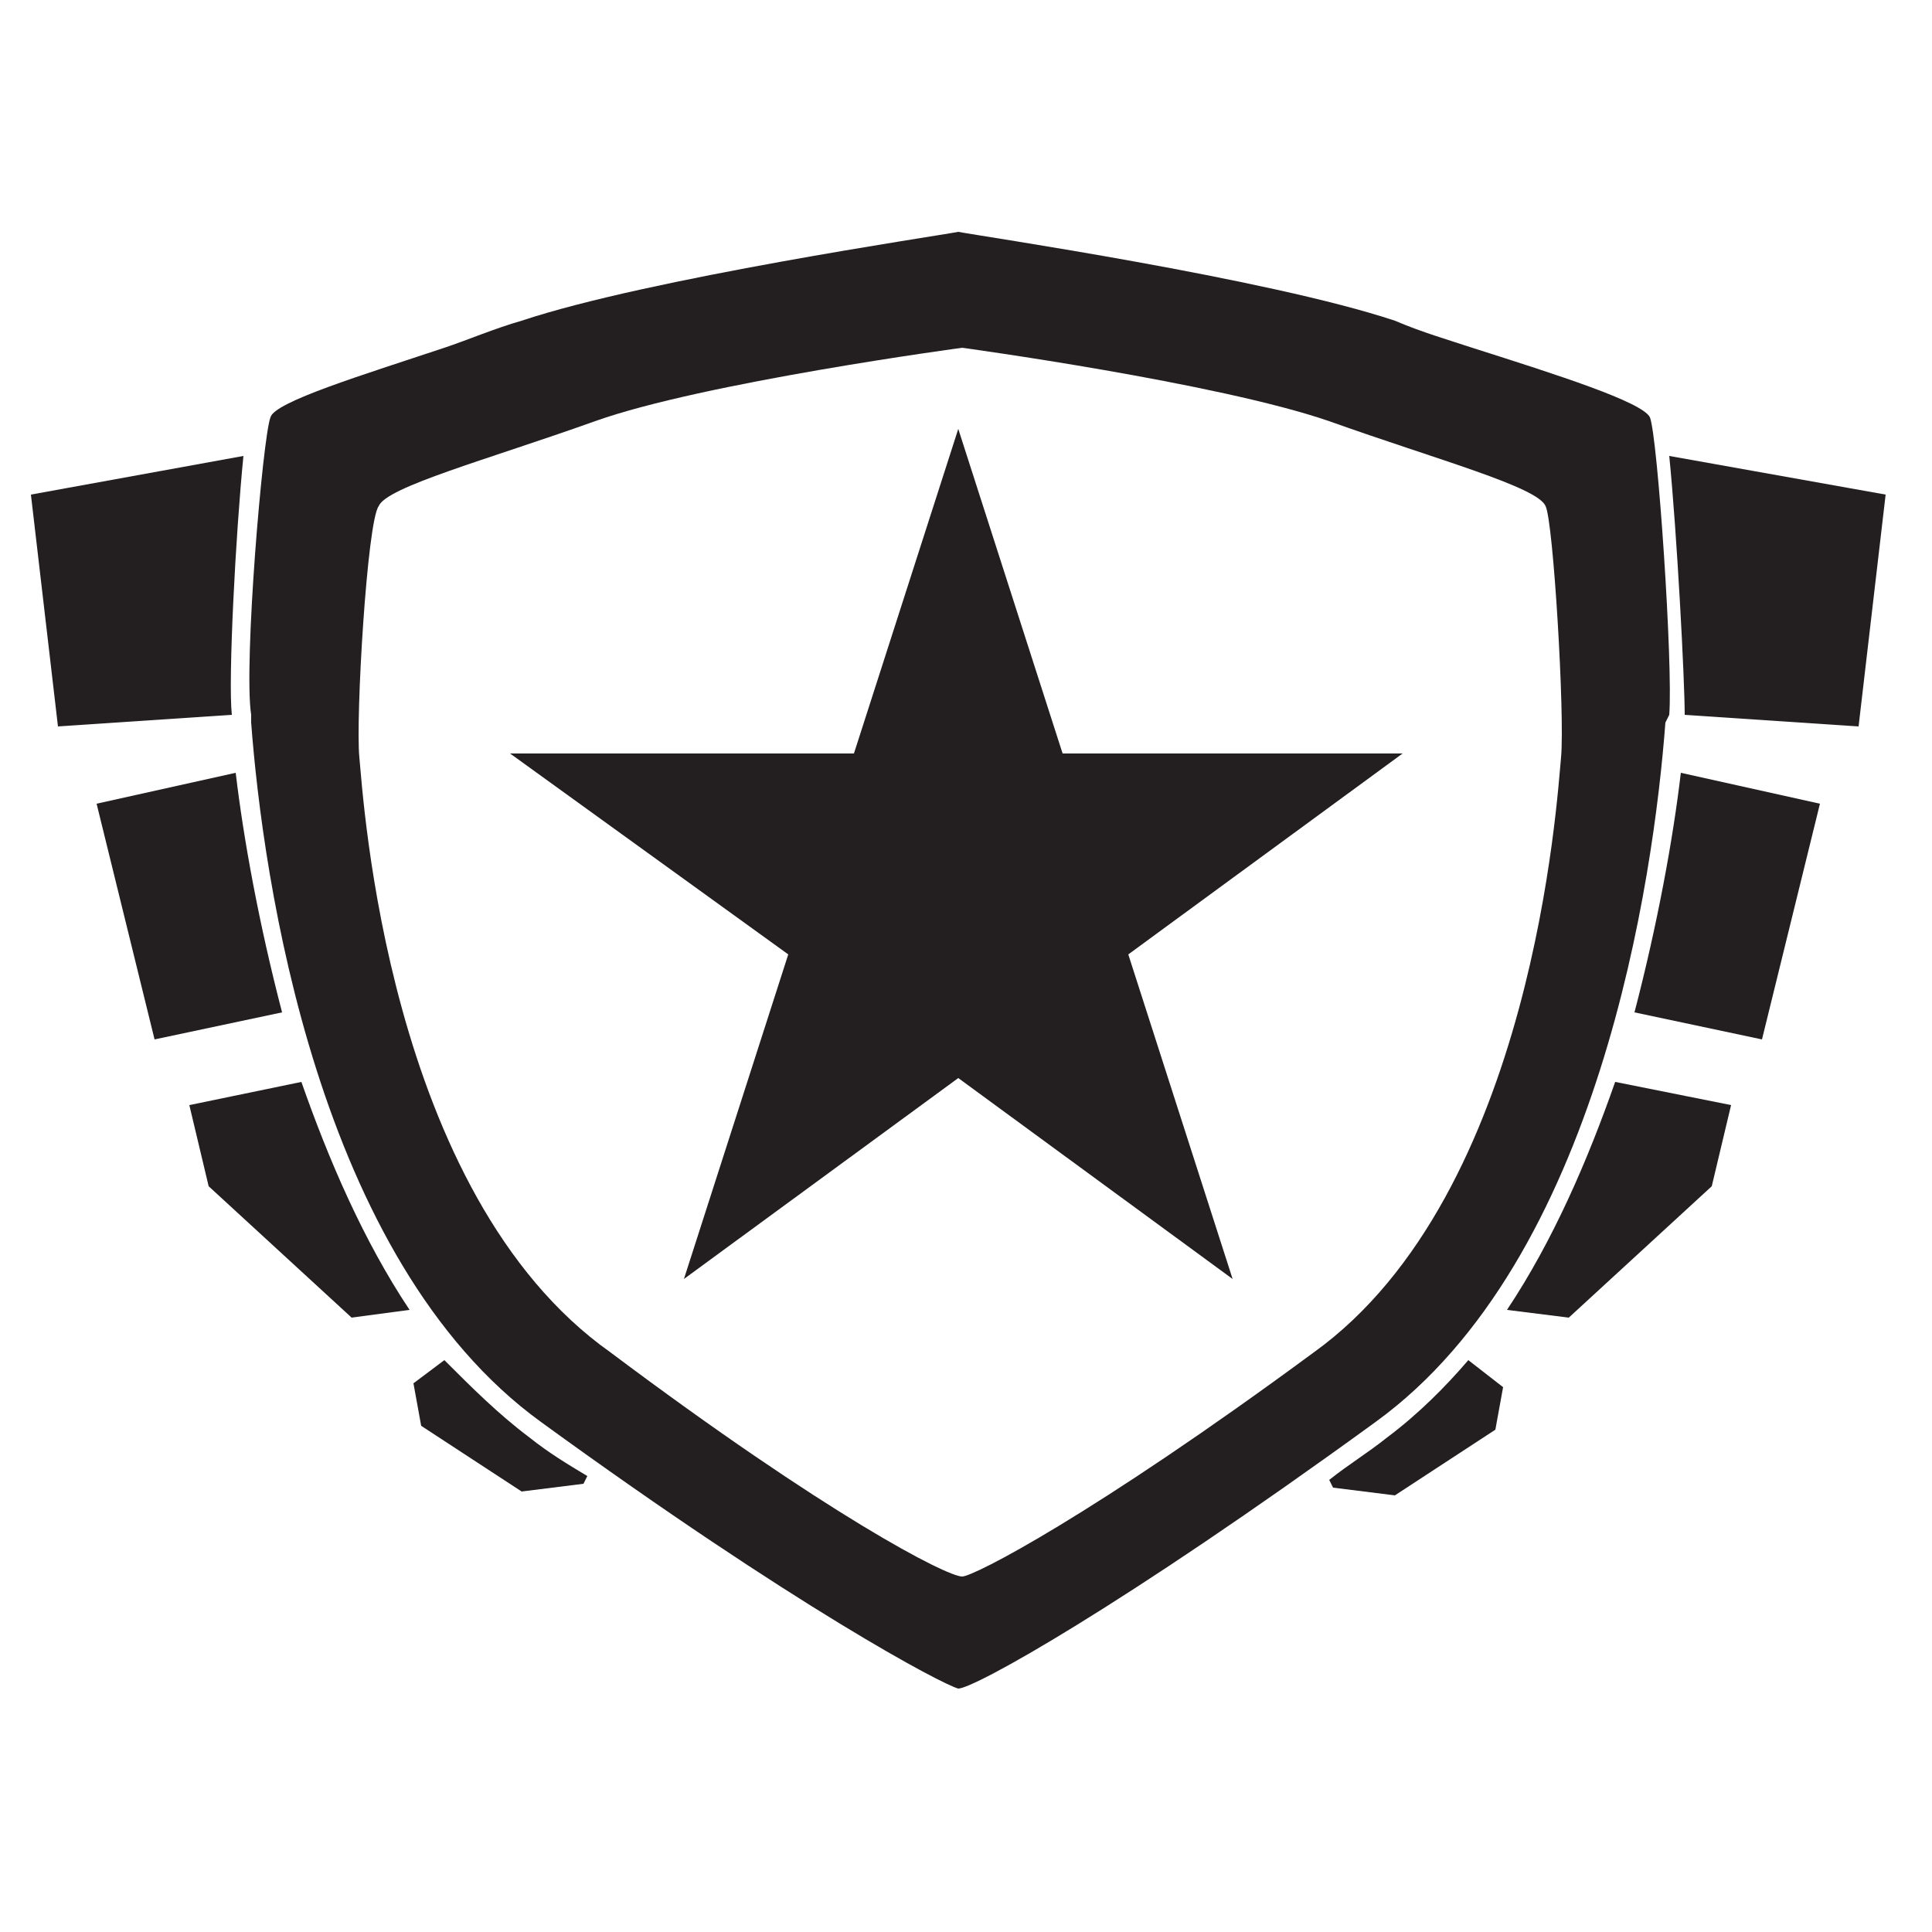
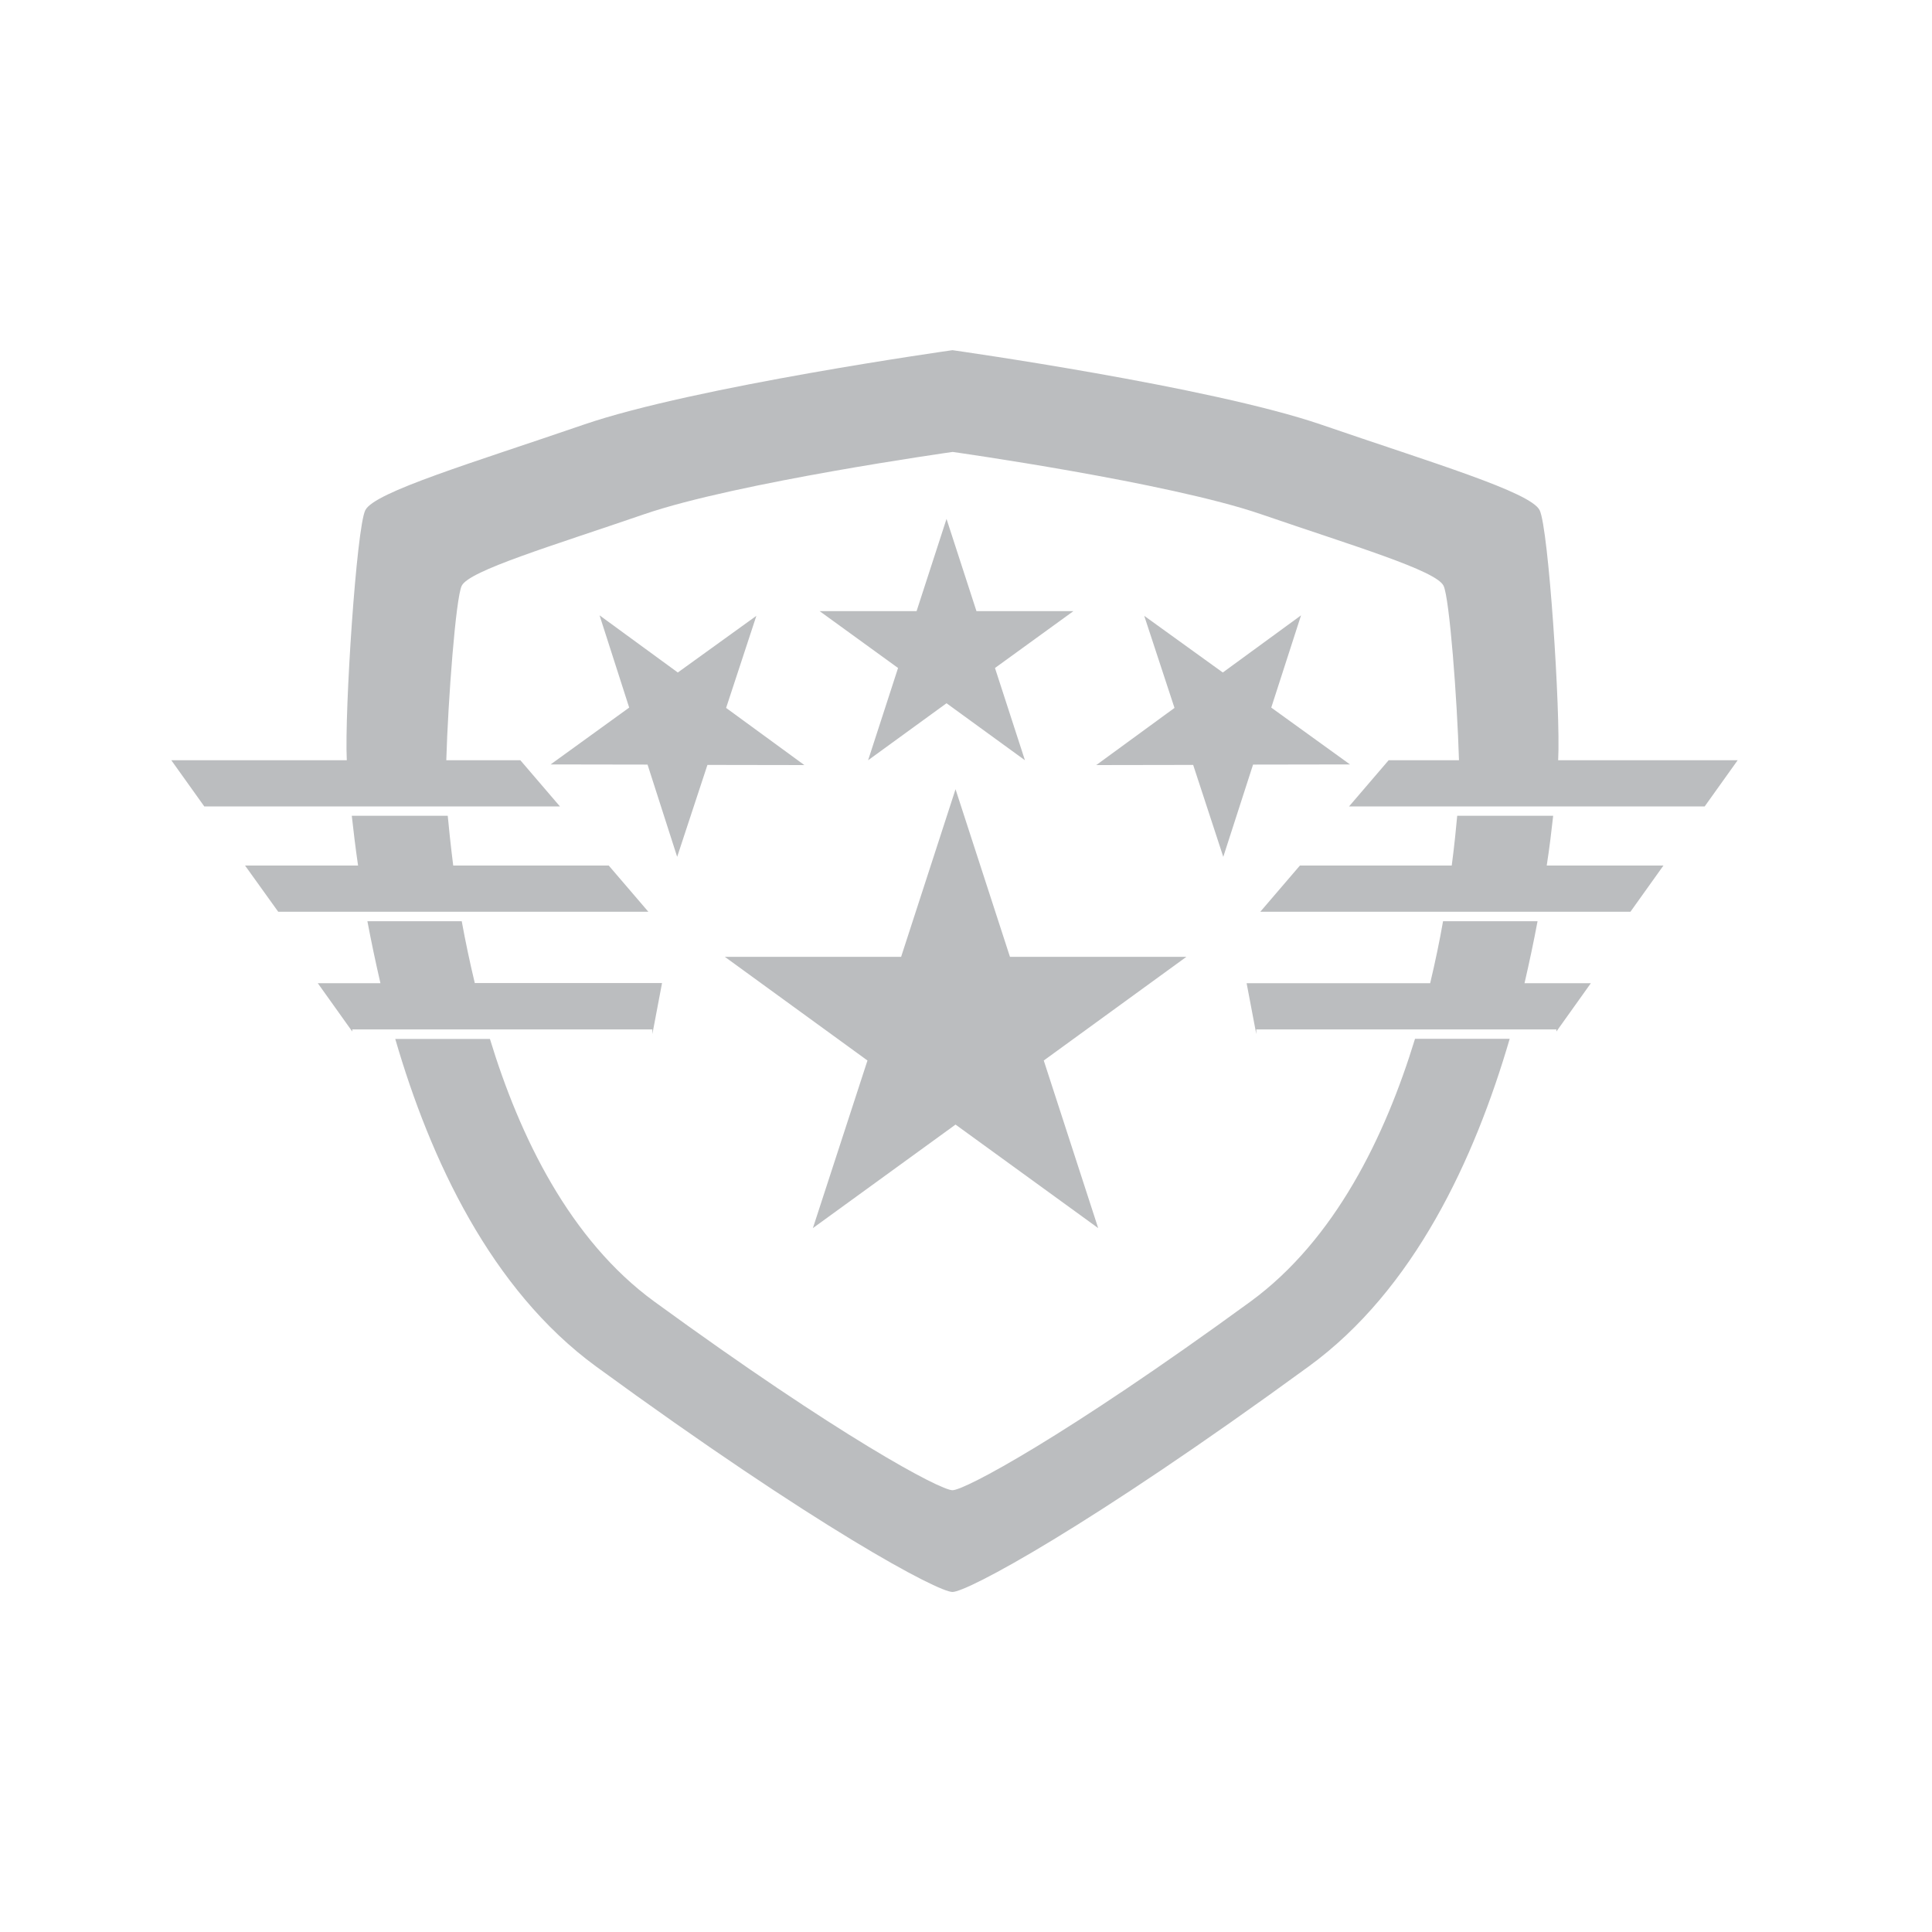
- <svg xmlns="http://www.w3.org/2000/svg" version="1.2" baseProfile="tiny" id="Layer_1" x="0px" y="0px" viewBox="0 0 50 50" xml:space="preserve">
+ <svg xmlns="http://www.w3.org/2000/svg" version="1.2" baseProfile="tiny" id="Layer_1" x="0px" y="0px" viewBox="0 0 1200 1200" xml:space="preserve">
+   <style type="text/css">
+ 	.level_icon{fill:#BBBDBF;}
+ </style>
  <g>
-     <polygon class="level_icon" fill="#231F20" points="24.8,11.1 27.5,19.5 36.3,19.5 29.2,24.7 31.9,33.1 24.8,27.9 17.7,33.1 20.4,24.7 13.2,19.5    22.1,19.5  " />
-     <g>
-       <path class="level_icon" fill="#231F20" d="M7.8,28l-2.9,0.6l0.5,2.1l3.7,3.4l1.5-0.2C9.4,32.1,8.5,30,7.8,28z" />
-       <path class="level_icon" fill="#231F20" d="M6.1,20l-3.6,0.8L4,26.9l3.3-0.7C6.7,23.9,6.3,21.7,6.1,20z" />
-       <path class="level_icon" fill="#231F20" d="M43.2,18.5c0.1-1.3-0.3-7.2-0.5-7.7c-0.2-0.4-2.4-1.1-4.6-1.8c-0.6-0.2-1.3-0.4-2-0.7    C32.8,7.2,25.3,6.1,24.8,6c-0.5,0.1-8,1.2-11.3,2.3c-0.7,0.2-1.4,0.5-2,0.7C9.4,9.7,7.1,10.4,7,10.8c-0.2,0.5-0.7,6.4-0.5,7.7    l0,0.2c0.3,4,1.7,13.9,7.5,18.1c6.6,4.8,10.4,6.8,10.8,6.9c0.4,0,4.2-2.1,10.8-6.9c5.8-4.2,7.2-14.1,7.5-18.1L43.2,18.5z     M40.4,19.6c-0.1,1-0.7,11.3-6.4,15.4c-5.7,4.2-8.8,5.8-9.1,5.8c-0.4,0-3.5-1.6-9.1-5.8C10,30.9,9.4,20.6,9.3,19.6    c-0.1-1,0.2-6.1,0.5-6.5c0.2-0.5,2.8-1.2,5.6-2.2c2.8-1,9.5-1.9,9.5-1.9s6.6,0.9,9.5,1.9c2.8,1,5.4,1.7,5.6,2.2    C40.2,13.5,40.5,18.5,40.4,19.6z" />
-       <path class="level_icon" fill="#231F20" d="M6.3,11.8l-5.5,1l0.7,6L6,18.5C5.9,17.6,6.1,13.8,6.3,11.8z" />
-       <path class="level_icon" fill="#231F20" d="M35.9,37.2c-0.5,0.4-1,0.7-1.5,1.1l0.1,0.2l1.6,0.2l2.6-1.7l0.2-1.1L38,35.2    C37.4,35.9,36.7,36.6,35.9,37.2z" />
-       <path class="level_icon" fill="#231F20" d="M13.7,37.2c-0.8-0.6-1.5-1.3-2.2-2l-0.8,0.6l0.2,1.1l2.6,1.7l1.6-0.2l0.1-0.2    C14.7,37.9,14.2,37.6,13.7,37.2z" />
-       <path class="level_icon" fill="#231F20" d="M43.2,11.8c0.2,2,0.4,5.8,0.4,6.7l4.5,0.3l0.7-6L43.2,11.8z" />
-       <path class="level_icon" fill="#231F20" d="M42.3,26.2l3.3,0.7l1.5-6.1L43.5,20C43.3,21.7,42.9,23.9,42.3,26.2z" />
-       <path class="level_icon" fill="#231F20" d="M39,33.9l1.6,0.2l3.7-3.4l0.5-2.1l-3-0.6C41.1,30,40.2,32.1,39,33.9z" />
-     </g>
+     <path fill-rule="evenodd" class="level_icon" d="M-3560.4,5819.3c2.4-21.2,2.4-45.1,0-63.4h265.1c-11.9,20.6-28.7,44.5-47.8,63.4   H-3560.4z" />
+     <path fill-rule="evenodd" class="level_icon" d="M-4064.4,5855.7c28.7,109.9,129,188.3,248.4,188.3c119.4,0,222.1-78.5,248.4-188.3   h200.6c-43,43-97.9,73.7-157.6,102.3c-59.7,97.9-167.2,164.8-291.4,164.8s-231.7-66.9-289-164.8c-62.1-28.7-117-59.4-160-102.3   H-4064.4z" />
+     <path fill-rule="evenodd" class="level_icon" d="M-4069.1,5755.9c-4.8,18.3-4.8,42.1,0,63.4h-219.7c-19.1-18.9-33.4-42.7-47.8-63.4   H-4069.1z" />
+     <path fill-rule="evenodd" class="level_icon" d="M-3266.6,5635.6c-2.4,31-7.2,54.7-19.1,80.9h-281.8c-26.3-109.9-129-188.4-248.4-188.4   c-119.4,0-219.7,78.5-248.4,188.4h-281.8c-9.6-26.3-16.7-49.9-19.1-80.9c0-11.9,9.6-19.1,19.1-19.1h238.8   c59.7-100.3,167.2-167.2,291.4-167.2s231.7,66.9,291.4,167.2h238.8C-3276.2,5616.5-3266.6,5623.7-3266.6,5635.6z" />
  </g>
+   <path fill-rule="evenodd" class="level_icon" d="M-3816,5564.9c-120.6,0-221.2,100.5-221.2,221.2c0,120.6,100.5,221.2,221.2,221.2  c122.9,0,221.2-100.5,221.2-221.2C-3594.8,5665.5-3693.1,5564.9-3816,5564.9z M-3730.8,5914.2l-85.2-61.9l-85.2,61.9l32.5-100.2  l-85.2-61.9h105.3l32.6-100.2l32.5,100.2h105.3l-85.2,61.9L-3730.8,5914.2z" />
+   <path class="level_icon" d="M-3867,3233" />
+   <polygon class="level_icon" points="-3792.5,4328.7 -3736.6,4500.9 -3555.7,4500.9 -3702.1,4607.1 -3646.1,4779.2 -3792.5,4672.9   -3938.9,4779.2 -3883,4607.1 -4029.4,4500.9 -3848.5,4500.9 " />
+   <path class="level_icon" d="M-4135.5,2258.4l-57.7,11.9l10.2,42.3l72.7,66.7l30.1-4.5C-4104.4,2339.4-4122.3,2298.9-4135.5,2258.4" />
+   <path class="level_icon" d="M-4168.6,2100l-72.2,15.5l30.2,120.9l64.5-13.8C-4158.2,2176.7-4165,2133.2-4168.6,2100" />
+   <path class="level_icon" d="M-3434.5,2070.3c2.3-24.9-6-143.3-10.6-152.6c-3.6-7.2-47.9-22.1-90.7-36.4c-12.6-4.2-26-8.7-39.7-13.4  c-64.2-22.1-212.5-43.6-223.1-45.1c-10.8,1.5-159,23-223.2,45.1c-13.6,4.7-27,9.2-39.6,13.4c-42.8,14.4-87,29.2-90.7,36.5  c-4.6,9.2-12.9,127.6-10.6,152.6l0.3,4.1c6.5,79.9,34.1,274.8,149.5,359c131.1,95.7,205.4,135.8,214.3,136.4  c8.8-0.6,83.1-40.7,214.2-136.4c115.4-84.2,143-279,149.5-359L-3434.5,2070.3z M-3489.5,2091.3c-1.9,20.3-13.9,223.8-126.7,306.1  c-112.8,82.3-173.9,114.7-181.3,114.7c-7.4,0-68.5-32.4-181.3-114.7c-112.9-82.3-124.9-285.8-126.7-306.1  c-1.8-20.3,4.6-120.3,9.2-129.5c4.6-9.3,54.6-24,111-43.5c56.4-19.4,187.8-37.9,187.8-37.9s131.3,18.5,187.7,37.9  c56.4,19.5,106.4,34.2,111,43.5C-3494.1,1971-3487.6,2070.9-3489.5,2091.3" />
+   <path class="level_icon" d="M-4164.3,1937.8l-108.6,19.5l14,118.2l87.6-5.1C-4172.8,2052.3-4169.1,1977.5-4164.3,1937.8" />
+   <path class="level_icon" d="M-3579.2,2440.4c-10.2,7.4-20,14.5-29.5,21.3l1.3,3.4l31.4,3l50.9-34.2l4.9-22l-16.3-11.5  C-3549.3,2415.3-3563.4,2428.8-3579.2,2440.4" />
+   <path class="level_icon" d="M-4018,2440.4c-15.9-11.6-30.1-25.2-42.9-40.3l-16.5,11.7l4.9,22l51,34.2l31.4-3l1.4-3.7  C-3998.2,2454.7-4007.9,2447.8-4018,2440.4" />
+   <path class="level_icon" d="M-3432.9,1937.6c4.8,39.6,8.5,114.5,7.1,132.8l88.9,5.1l14-118.2L-3432.9,1937.6z" />
+   <path class="level_icon" d="M-3451.1,2222.3l65.8,14.1l30.2-120.9l-73.5-15.8C-3432.3,2132.9-3439,2176.4-3451.1,2222.3" />
+   <path class="level_icon" d="M-3516.9,2374.6l31.3,4.7l72.7-66.7l10.2-42.3l-58.9-12.1C-3474.8,2298.6-3492.7,2339.3-3516.9,2374.6" />
+   <path class="level_icon" d="M-4135.5,1035.5l-57.7,11.9l10.2,42.3l72.7,66.7l30.1-4.5C-4104.4,1116.5-4122.3,1076-4135.5,1035.5" />
+   <path class="level_icon" d="M-4168.6,877.1l-72.2,15.5l30.2,120.9l64.5-13.8C-4158.2,953.8-4165,910.3-4168.6,877.1" />
+   <path class="level_icon" d="M-3434.5,847.4c2.3-24.9-6-143.3-10.6-152.6c-3.6-7.2-47.9-22.1-90.7-36.4c-12.6-4.2-26-8.7-39.7-13.4  c-64.2-22.1-212.5-43.6-223.1-45.1c-10.8,1.5-159,23-223.2,45.1c-13.6,4.7-27,9.2-39.6,13.4c-42.8,14.4-87,29.2-90.7,36.5  c-4.6,9.2-12.9,127.6-10.6,152.6l0.3,4.1c6.5,79.9,34.1,274.8,149.5,359c131.1,95.7,205.4,135.8,214.3,136.4  c8.8-0.6,83.1-40.7,214.2-136.4c115.4-84.2,143-279,149.5-359L-3434.5,847.4z M-3489.5,868.4c-1.9,20.3-13.9,223.8-126.7,306.1  c-112.8,82.3-173.9,114.7-181.3,114.7c-7.4,0-68.5-32.4-181.3-114.7c-112.9-82.3-124.9-285.8-126.7-306.1  c-1.8-20.3,4.6-120.3,9.2-129.5c4.6-9.3,54.6-24,111-43.5c56.4-19.4,187.8-37.9,187.8-37.9s131.3,18.5,187.7,37.9  c56.4,19.5,106.4,34.2,111,43.5C-3494.1,748.1-3487.6,848-3489.5,868.4" />
+   <path class="level_icon" d="M-4164.3,714.9l-108.6,19.5l14,118.2l87.6-5.1C-4172.8,829.4-4169.1,754.6-4164.3,714.9" />
+   <path class="level_icon" d="M-3579.2,1217.5c-10.2,7.4-20,14.5-29.5,21.3l1.3,3.4l31.4,3l50.9-34.2l4.9-22l-16.3-11.5  C-3549.3,1192.4-3563.4,1205.9-3579.2,1217.5" />
+   <path class="level_icon" d="M-4018,1217.5c-15.9-11.6-30.1-25.2-42.9-40.3l-16.5,11.7l4.9,22l51,34.2l31.4-3l1.4-3.7  C-3998.2,1231.8-4007.9,1224.9-4018,1217.5" />
+   <path class="level_icon" d="M-3432.9,714.7c4.8,39.6,8.5,114.5,7.1,132.8l88.9,5.1l14-118.2L-3432.9,714.7z" />
+   <path class="level_icon" d="M-3451.1,999.4l65.8,14.1l30.2-120.9l-73.5-15.8C-3432.3,910-3439,953.5-3451.1,999.4" />
+   <path class="level_icon" d="M-3516.9,1151.7l31.3,4.7l72.7-66.7l10.2-42.3l-58.9-12.1C-3474.8,1075.7-3492.7,1116.3-3516.9,1151.7" />
+   <path class="level_icon" d="M-4125.2,3437l-57.7,11.9l10.2,42.3l72.7,66.7l30.1-4.5C-4094.1,3518-4112,3477.5-4125.2,3437" />
+   <path class="level_icon" d="M-4158.3,3278.6l-72.2,15.5l30.2,120.9l64.5-13.8C-4147.9,3355.4-4154.7,3311.8-4158.3,3278.6" />
+   <path class="level_icon" d="M-3424.2,3248.9c2.3-24.9-6-143.3-10.6-152.6c-3.6-7.2-47.9-22.1-90.7-36.4c-12.6-4.2-26-8.7-39.7-13.4  c-64.2-22.1-212.5-43.6-223.1-45.1c-10.8,1.5-159,23-223.2,45.1c-13.6,4.7-27,9.2-39.6,13.4c-42.8,14.4-87,29.2-90.7,36.5  c-4.6,9.2-12.9,127.6-10.6,152.6l0.3,4.1c6.5,79.9,34.1,274.8,149.5,359c131.1,95.7,205.4,135.8,214.3,136.4  c8.8-0.6,83.1-40.7,214.2-136.4c115.4-84.2,143-279,149.5-359L-3424.2,3248.9z M-3479.1,3269.9c-1.9,20.3-13.9,223.8-126.7,306.1  c-112.8,82.3-173.9,114.7-181.3,114.7c-7.4,0-68.5-32.4-181.3-114.7c-112.9-82.3-124.9-285.8-126.7-306.1  c-1.8-20.3,4.6-120.3,9.2-129.5c4.6-9.3,54.6-24,111-43.5c56.4-19.4,187.8-37.9,187.8-37.9s131.3,18.5,187.7,37.9  c56.4,19.5,106.4,34.2,111,43.5C-3483.7,3149.6-3477.3,3249.6-3479.1,3269.9" />
+   <path class="level_icon" d="M-4154,3116.4l-108.6,19.5l14,118.2l87.6-5.1C-4162.5,3230.9-4158.8,3156.1-4154,3116.4" />
+   <path class="level_icon" d="M-3568.9,3619c-10.2,7.4-20,14.5-29.5,21.3l1.3,3.4l31.4,3l50.9-34.2l4.9-22l-16.3-11.5  C-3538.9,3593.9-3553.1,3607.5-3568.9,3619" />
+   <path class="level_icon" d="M-4007.7,3619c-15.9-11.6-30.1-25.2-42.9-40.3l-16.5,11.7l4.9,22l51,34.2l31.4-3l1.4-3.7  C-3987.9,3633.4-3997.6,3626.4-4007.7,3619" />
+   <path class="level_icon" d="M-3422.6,3116.2c4.8,39.6,8.5,114.5,7.1,132.8l88.9,5.1l14-118.2L-3422.6,3116.2z" />
+   <path class="level_icon" d="M-3440.8,3400.9l65.8,14.1l30.2-120.9l-73.5-15.8C-3421.9,3311.5-3428.6,3355.1-3440.8,3400.9" />
+   <path class="level_icon" d="M-3506.6,3553.2l31.3,4.7l72.7-66.7l10.2-42.3l-58.9-12.1C-3464.5,3477.2-3482.4,3517.9-3506.6,3553.2" />
+   <path class="level_icon" d="M-4125.2,4658.3l-57.7,11.9l10.2,42.3l72.7,66.7l30.1-4.5C-4094.1,4739.4-4112,4698.9-4125.2,4658.3" />
+   <path class="level_icon" d="M-4158.3,4500l-72.2,15.5l30.2,120.9l64.5-13.8C-4147.9,4576.7-4154.7,4533.1-4158.3,4500" />
+   <path class="level_icon" d="M-3424.2,4470.3c2.3-24.9-6-143.3-10.6-152.6c-3.6-7.2-47.9-22.1-90.7-36.4c-12.6-4.2-26-8.7-39.7-13.4  c-64.2-22.1-212.5-43.6-223.1-45.1c-10.8,1.5-159,23-223.2,45.1c-13.6,4.7-27,9.2-39.6,13.4c-42.8,14.4-87,29.2-90.7,36.5  c-4.6,9.2-12.9,127.6-10.6,152.6l0.3,4.1c6.5,79.9,34.1,274.8,149.5,359c131.1,95.7,205.4,135.8,214.3,136.4  c8.8-0.6,83.1-40.7,214.2-136.4c115.4-84.2,143-279,149.5-359L-3424.2,4470.3z M-3479.1,4491.3c-1.9,20.3-13.9,223.8-126.7,306.1  c-112.8,82.3-173.9,114.7-181.3,114.7c-7.4,0-68.5-32.4-181.3-114.7c-112.9-82.3-124.9-285.8-126.7-306.1  c-1.8-20.3,4.6-120.3,9.2-129.5c4.6-9.3,54.6-24,111-43.5c56.4-19.4,187.8-37.9,187.8-37.9s131.3,18.5,187.7,37.9  c56.4,19.5,106.4,34.2,111,43.5C-3483.7,4371-3477.3,4470.9-3479.1,4491.3" />
+   <path class="level_icon" d="M-4154,4337.8l-108.6,19.5l14,118.2l87.6-5.1C-4162.5,4452.2-4158.8,4377.5-4154,4337.8" />
+   <path class="level_icon" d="M-3568.9,4840.4c-10.2,7.4-20,14.5-29.5,21.3l1.3,3.4l31.4,3l50.9-34.2l4.9-22l-16.3-11.5  C-3538.9,4815.3-3553.1,4828.8-3568.9,4840.4" />
+   <path class="level_icon" d="M-4007.7,4840.4c-15.9-11.6-30.1-25.2-42.9-40.3l-16.5,11.7l4.9,22l51,34.2l31.4-3l1.4-3.7  C-3987.9,4854.7-3997.6,4847.7-4007.7,4840.4" />
+   <path class="level_icon" d="M-3422.6,4337.5c4.8,39.6,8.5,114.5,7.1,132.8l88.9,5.1l14-118.2L-3422.6,4337.5z" />
+   <path class="level_icon" d="M-3440.8,4622.3l65.8,14.1l30.2-120.9l-73.5-15.8C-3421.9,4532.9-3428.6,4576.4-3440.8,4622.3" />
+   <path class="level_icon" d="M-3506.6,4774.5l31.3,4.7l72.7-66.7l10.2-42.3l-58.9-12.1C-3464.5,4698.6-3482.4,4739.2-3506.6,4774.5" />
+   <path class="level_icon" d="M-3798.6,819.9c-65.8,0-119.2,53.4-119.2,119.2c0,65.8,53.4,119.2,119.2,119.2  c65.8,0,119.2-53.4,119.2-119.2C-3679.4,873.3-3732.8,819.9-3798.6,819.9z M-3798.6,1049.4c-60.8,0-110.2-49.4-110.2-110.2  c0-60.8,49.4-110.2,110.2-110.2c60.8,0,110.2,49.4,110.2,110.2C-3688.4,999.9-3737.8,1049.4-3798.6,1049.4z" />
+   <path class="level_icon" d="M-3798.6,847.5c-50.5,0-91.6,41.1-91.6,91.7c0,50.5,41.1,91.6,91.6,91.6c50.5,0,91.7-41.1,91.7-91.6  C-3706.9,888.6-3748.1,847.5-3798.6,847.5z" />
+   <path class="level_icon" d="M-3940.7,1996c-63.8,0-115.6,51.8-115.6,115.7c0,63.9,51.8,115.6,115.6,115.6c63.9,0,115.7-51.8,115.7-115.6  C-3825.1,2047.7-3876.9,1996-3940.7,1996z M-3940.7,2218.5c-59,0-106.9-48-106.9-106.9c0-59,48-106.9,106.9-106.9  c59,0,107,48,107,106.9C-3833.8,2170.6-3881.8,2218.5-3940.7,2218.5z" />
+   <path class="level_icon" d="M-3940.7,2022.7c-49,0-88.9,39.9-88.9,88.9c0,49,39.9,88.9,88.9,88.9c49,0,88.9-39.9,88.9-88.9  C-3851.8,2062.6-3891.7,2022.7-3940.7,2022.7z" />
+   <path class="level_icon" d="M-3655.3,1996c-63.8,0-115.6,51.8-115.6,115.7c0,63.9,51.8,115.6,115.6,115.6c63.9,0,115.7-51.8,115.7-115.6  C-3539.6,2047.7-3591.4,1996-3655.3,1996z M-3655.3,2218.5c-59,0-106.9-48-106.9-106.9c0-59,48-106.9,106.9-106.9  c59,0,107,48,107,106.9C-3548.3,2170.6-3596.3,2218.5-3655.3,2218.5z" />
+   <path class="level_icon" d="M-3655.3,2022.7c-49,0-88.9,39.9-88.9,88.9c0,49,39.9,88.9,88.9,88.9c49,0,88.9-39.9,88.9-88.9  C-3566.3,2062.6-3606.2,2022.7-3655.3,2022.7z" />
+   <path class="level_icon" d="M-3655.5,3117.3c-63.8,0-115.6,51.8-115.6,115.7c0,63.9,51.8,115.6,115.6,115.6  c63.9,0,115.7-51.8,115.7-115.6C-3539.8,3169.1-3591.6,3117.3-3655.5,3117.3z M-3655.5,3339.9c-59,0-106.9-48-106.9-106.9  c0-59,48-106.9,106.9-106.9c59,0,107,48,107,106.9C-3548.6,3292-3596.5,3339.9-3655.5,3339.9z" />
+   <path class="level_icon" d="M-3655.5,3144.1c-49,0-88.9,39.9-88.9,88.9c0,49,39.9,88.9,88.9,88.9c49,0,88.9-39.9,88.9-88.9  C-3566.6,3184-3606.5,3144.1-3655.5,3144.1z" />
+   <path class="level_icon" d="M-3921.2,3117.3c-63.8,0-115.6,51.8-115.6,115.7c0,63.9,51.8,115.6,115.6,115.6  c63.9,0,115.7-51.8,115.7-115.6C-3805.5,3169.1-3857.3,3117.3-3921.2,3117.3z M-3921.1,3339.9c-59,0-106.9-48-106.9-106.9  c0-59,48-106.9,106.9-106.9c59,0,107,48,107,106.9C-3814.2,3292-3862.2,3339.9-3921.1,3339.9z" />
+   <path class="level_icon" d="M-3921.1,3144.1c-49,0-88.9,39.9-88.9,88.9c0,49,39.9,88.9,88.9,88.9c49,0,88.9-39.9,88.9-88.9  C-3832.2,3184-3872.1,3144.1-3921.1,3144.1z" />
+   <path class="level_icon" d="M-3788.3,3367.9c-63.8,0-115.6,51.8-115.6,115.7c0,63.9,51.8,115.6,115.6,115.6  c63.9,0,115.7-51.8,115.7-115.6C-3672.7,3419.7-3724.4,3367.9-3788.3,3367.9z M-3788.3,3590.5c-59,0-106.9-48-106.9-106.9  c0-59,48-106.9,106.9-106.9c59,0,107,48,107,106.9C-3681.4,3542.5-3729.3,3590.5-3788.3,3590.5z" />
+   <path class="level_icon" d="M-3788.3,3394.6c-49,0-88.9,39.9-88.9,88.9c0,49,39.9,88.9,88.9,88.9c49,0,88.9-39.9,88.9-88.9  C-3699.4,3434.5-3739.3,3394.6-3788.3,3394.6z" />
+   <g>
+     <path class="level_icon" d="M-4004.5-596.6c-20.9,28.1-54.5,38.2-54.5,38.2s0.3-35.6,21.3-63.7c20.9-28.1,54.5-38.1,54.5-38.1   S-3983.6-624.6-4004.5-596.6z" />
+     <path class="level_icon" d="M-4035.1-511.6c-34.3,5-65.1-12-65.1-12s24.9-25,59.2-30c34.3-4.9,65.1,12,65.1,12   S-4000.8-516.6-4035.1-511.6z" />
+     <path class="level_icon" d="M-4103.8-438.6c-30.4,17.1-65.1,12.3-65.1,12.3s14.6-32.4,44.9-49.4c30.3-17,65-12.3,65-12.3   S-4073.5-455.6-4103.8-438.6z" />
+     <path class="level_icon" d="M-4147.2-330.1c-21.4,27.7-55.2,37.1-55.2,37.1s1-35.5,22.4-63.2c21.4-27.7,55.1-37.1,55.1-37.1   S-4125.8-357.8-4147.2-330.1z" />
+     <path class="level_icon" d="M-4143.4-215.6c-8.9,34.1-36.3,56.2-36.3,56.2s-12.9-33.1-3.9-67.1c8.9-34.1,36.3-56.2,36.3-56.2   S-4134.5-249.6-4143.4-215.6z" />
+     <path class="level_icon" d="M-4104.3-121.2c6.2,34.7-9.3,66.6-9.3,66.6s-25.5-24.3-31.7-59c-6.2-34.7,9.3-66.6,9.3-66.6   S-4110.5-155.9-4104.3-121.2z" />
+     <path class="level_icon" d="M-4040.3-60.2c15.4,31.6,9.2,66.6,9.2,66.6s-31.1-16.2-46.5-47.8c-15.3-31.6-9.2-66.6-9.2-66.6   S-4055.6-91.9-4040.3-60.2z" />
+     <path class="level_icon" d="M-3950.2-14.8C-3925.4,9.9-3920,45-3920,45s-34.6-4.8-59.4-29.5c-24.7-24.6-30.3-59.8-30.3-59.8   S-3974.9-39.4-3950.2-14.8z" />
+     <path class="level_icon" d="M-4174.5-422.2c0.7,35.2-19.6,64.2-19.6,64.2s-21.4-28.2-22.1-63.4c-0.7-35.2,19.6-64.2,19.6-64.2   S-4175.1-457.5-4174.5-422.2z" />
+     <path class="level_icon" d="M-4210.2-278c17.9,30.2,14.7,65.5,14.7,65.5s-32.4-13.5-50.3-43.6c-17.9-30.2-14.6-65.6-14.6-65.6   S-4228.1-308.2-4210.2-278z" />
+     <path class="level_icon" d="M-4186.9-153.7c28.1,20.6,38.7,54.5,38.7,54.5s-35,0.5-63.1-20.2c-28.1-20.6-38.7-54.5-38.7-54.5   S-4215-174.4-4186.9-153.7z" />
+     <path class="level_icon" d="M-4113.3-43.8c33.5,9.1,55.2,37,55.2,37s-32.5,13.1-66,4c-33.5-9.1-55.3-36.9-55.3-36.9   S-4146.8-52.9-4113.3-43.8z" />
+     <path class="level_icon" d="M-4039.4,14.8c34.6-2.2,63.9,17.1,63.9,17.1s-26.7,22.9-61.3,25.2c-34.6,2.2-64-17.1-64-17.1   S-4073.9,17-4039.4,14.8z" />
+     <path class="level_icon" d="M-3942.6,58.2c33-10.6,66.1,0.9,66.1,0.9s-20.5,28.8-53.5,39.5c-33,10.7-66.1-0.8-66.1-0.8   S-3975.7,68.9-3942.6,58.2z" />
+     <path class="level_icon" d="M-4106.2-526c-10.8,33.5-39.4,54-39.4,54s-11-33.8-0.2-67.2c10.8-33.5,39.4-54,39.4-54   S-4095.4-559.4-4106.2-526z" />
+     <path class="level_icon" d="M-3844.7,23.8c-28.3-20.4-63.3-19.6-63.3-19.6s10.9,33.8,39.2,54.1c28.3,20.3,63.3,19.6,63.3,19.6   S-3816.4,44.1-3844.7,23.8z" />
+     <path class="level_icon" d="M-3606.5-596.6c20.9,28.1,54.5,38.2,54.5,38.2s-0.3-35.6-21.2-63.7c-20.9-28.1-54.5-38.1-54.5-38.1   S-3627.3-624.6-3606.5-596.6z" />
+     <path class="level_icon" d="M-3575.8-511.6c34.3,5,65-12,65-12s-24.9-25-59.2-30c-34.3-4.9-65.1,12-65.1,12S-3610.1-516.6-3575.8-511.6   z" />
+     <path class="level_icon" d="M-3507.2-438.6c30.4,17.1,65,12.3,65,12.3s-14.6-32.4-44.9-49.4c-30.3-17-65-12.3-65-12.3   S-3537.5-455.6-3507.2-438.6z" />
+     <path class="level_icon" d="M-3463.8-330.1c21.4,27.7,55.1,37.1,55.1,37.1s-1-35.5-22.4-63.2c-21.4-27.7-55.1-37.1-55.1-37.1   S-3485.2-357.8-3463.8-330.1z" />
+     <path class="level_icon" d="M-3467.6-215.6c8.9,34.1,36.3,56.2,36.3,56.2s12.8-33.1,3.9-67.1c-8.9-34.1-36.3-56.2-36.3-56.2   S-3476.5-249.6-3467.6-215.6z" />
+     <path class="level_icon" d="M-3506.7-121.2c-6.2,34.7,9.3,66.6,9.3,66.6s25.5-24.3,31.7-59c6.2-34.7-9.3-66.6-9.3-66.6   S-3500.5-155.9-3506.7-121.2z" />
+     <path class="level_icon" d="M-3570.7-60.2c-15.4,31.6-9.2,66.6-9.2,66.6s31.1-16.2,46.5-47.8c15.3-31.6,9.2-66.6,9.2-66.6   S-3555.3-91.9-3570.7-60.2z" />
+     <path class="level_icon" d="M-3660.8-14.8C-3685.5,9.9-3691,45-3691,45s34.6-4.8,59.4-29.5c24.7-24.6,30.3-59.8,30.3-59.8   S-3636-39.4-3660.8-14.8z" />
+     <path class="level_icon" d="M-3436.5-422.2c-0.7,35.2,19.6,64.2,19.6,64.2s21.4-28.2,22.1-63.4c0.7-35.2-19.7-64.2-19.7-64.2   S-3435.8-457.5-3436.5-422.2z" />
+     <path class="level_icon" d="M-3400.8-278c-17.9,30.2-14.7,65.5-14.7,65.5s32.4-13.5,50.3-43.6c17.9-30.2,14.6-65.6,14.6-65.6   S-3382.9-308.2-3400.8-278z" />
+     <path class="level_icon" d="M-3424.1-153.7c-28.1,20.6-38.7,54.5-38.7,54.5s35,0.5,63.1-20.2c28.1-20.6,38.7-54.5,38.7-54.5   S-3396-174.4-3424.1-153.7z" />
+     <path class="level_icon" d="M-3497.7-43.8c-33.5,9.1-55.2,37-55.2,37s32.5,13.1,66,4c33.5-9.1,55.3-36.9,55.3-36.9   S-3464.2-52.9-3497.7-43.8z" />
+     <path class="level_icon" d="M-3571.6,14.8c-34.6-2.2-63.9,17.1-63.9,17.1s26.7,22.9,61.3,25.2c34.6,2.2,64-17.1,64-17.1   S-3537,17-3571.6,14.8z" />
+     <path class="level_icon" d="M-3668.3,58.2c-33.1-10.6-66.1,0.9-66.1,0.9s20.4,28.8,53.5,39.5c33,10.7,66.1-0.8,66.1-0.8   S-3635.3,68.9-3668.3,58.2z" />
+     <path class="level_icon" d="M-3504.8-526c10.8,33.5,39.4,54,39.4,54s11-33.8,0.2-67.2c-10.8-33.5-39.4-54-39.4-54   S-3515.6-559.4-3504.8-526z" />
+     <path class="level_icon" d="M-3766.3,23.8C-3738,3.4-3703,4.2-3703,4.2s-10.9,33.8-39.2,54.1c-28.3,20.3-63.2,19.6-63.2,19.6   S-3794.6,44.1-3766.3,23.8z" />
+     <path class="level_icon" d="M-3924.4,216.4c-1,0-1.9-0.3-2.8-0.8c-2.5-1.5-3.4-4.9-1.8-7.5c1-1.6,24.4-40.6,75.1-76.3   c50.2-35.3,84.6-50.3,86.1-50.9c2.7-1.2,5.9,0.1,7,2.9c1.1,2.8-0.1,6-2.9,7.1c-0.4,0.1-35,15.2-84.1,49.8   c-48.6,34.3-71.7,72.6-72,73C-3920.8,215.4-3922.6,216.4-3924.4,216.4z" />
+     <path class="level_icon" d="M-3686.5,216.4c-1.8,0-3.6-0.9-4.6-2.6c-0.2-0.4-23.3-38.7-72-73c-49.2-34.6-83.8-49.6-84.1-49.8   c-2.7-1.2-4-4.4-2.9-7.1c1.2-2.8,4.3-4.1,7-2.9c1.5,0.6,35.9,15.5,86.1,50.9c50.7,35.7,74.1,74.7,75.1,76.3   c1.5,2.6,0.7,5.9-1.8,7.5C-3684.6,216.1-3685.6,216.4-3686.5,216.4z" />
+     <path class="level_icon" d="M-3807.7-551.4c-147,0-266.3,119.3-266.3,266.4c0,147.1,119.3,266.4,266.3,266.4   c147.2,0,266.5-119.3,266.5-266.4C-3541.2-432.1-3660.5-551.4-3807.7-551.4z M-3807.6-38.6c-135.8,0-246.3-110.5-246.3-246.3   c0-135.8,110.5-246.4,246.3-246.4c135.8,0,246.4,110.5,246.4,246.4C-3561.3-149.1-3671.8-38.6-3807.6-38.6z" />
+     <path class="level_icon" d="M-3807.6-521.3c-130.3,0-236.3,106.1-236.3,236.4c0,130.3,106,236.3,236.3,236.3   c130.3,0,236.4-106,236.4-236.3C-3571.3-415.3-3677.3-521.3-3807.6-521.3z M-3710.6-215.4h-193.9v-130.9l42.5,38l54.5-85l54.5,85   l42.4-38V-215.4z" />
+   </g>
+   <path class="level_icon" d="M955,572.2h-58.7c-2.1,12.1-4.8,25-8,38.5h-114l6,31.6v-2.9h186.4v1.3l21.4-30h-41.2  C950,597.3,952.7,584.5,955,572.2" />
+   <path class="level_icon" d="M964.7,506.7h-59.6c-0.7,7.5-1.7,18.1-3.4,30.9h-94.3l-24.6,28.7h229.9l20.5-28.7h-72.5  C962.5,526.1,963.7,515.7,964.7,506.7" />
+   <path class="level_icon" d="M776.6,808.5c-115.2,84-177.5,117.1-185,117.1c-7.6,0-69.8-33.1-185.1-117.1  c-52.7-38.4-83.8-102.8-102.2-163.2h-58.8c21.7,74.7,59.4,155.7,124.8,203.5C508,949.3,582.6,988.8,591.6,988.8  c9,0,83.6-39.6,221.3-140.1c65.5-47.7,103-128.8,124.8-203.5h-58.8C860.4,705.7,829.3,770,776.6,808.5" />
+   <path class="level_icon" d="M967.8,472.2c1.6-30-6-144.4-11.5-155.3c-5.6-11.3-66.6-29.4-135.5-53.1c-68.9-23.7-229.2-46.3-229.2-46.3  s-160.4,22.6-229.2,46.3c-68.9,23.7-129.9,41.8-135.5,53.1c-5.5,10.9-13,125.3-11.5,155.3h-109l20.5,28.7h220.9l-24.6-28.7h-46  c1.1-37.5,5.9-101,9.6-108.4c4.7-9.4,55.7-24.6,113.3-44.4c57.6-19.8,191.6-38.7,191.6-38.7s134.1,18.9,191.6,38.7  c57.6,19.8,108.6,34.9,113.3,44.4c3.7,7.4,8.5,70.8,9.6,108.4h-43.7l-24.6,28.7h220.9l20.5-28.7H967.8z" />
+   <path class="level_icon" d="M172.8,566.3h229.9l-24.6-28.7h-96.6c-1.6-12.8-2.7-23.4-3.4-30.9h-59.6c1,8.9,2.2,19.3,3.9,30.9h-70.2  L172.8,566.3z" />
+   <path class="level_icon" d="M286.8,572.2h-58.6c2.3,12.2,5,25.1,8.1,38.5h-38.9l21.4,30v-1.3h186.4v2.9l6-31.7H294.9  C291.7,597.2,289,584.3,286.8,572.2" />
+   <polygon class="level_icon" points="593.5,490.2 627.3,594.3 736.9,594.3 648.3,658.7 682.1,762.8 593.5,698.5 504.9,762.8 538.8,658.7   450.2,594.3 559.7,594.3 " />
+   <polygon class="level_icon" points="808.1,382.2 789.6,439.5 838.5,474.8 778.3,474.9 759.8,532.2 741.1,475.1 680.9,475.2 729.5,439.7   710.7,382.5 759.5,417.7 " />
+   <polygon class="level_icon" points="372.4,382.2 390.8,439.5 342,474.8 402.2,474.9 420.6,532.2 439.4,475.1 499.6,475.2 451,439.7   469.8,382.5 421,417.7 " />
+   <polygon class="level_icon" points="587.9,322.3 606.5,379.6 666.7,379.6 618,414.9 636.6,472.2 587.9,436.8 539.2,472.2 557.8,414.9   509.1,379.6 569.3,379.6 " />
</svg>
